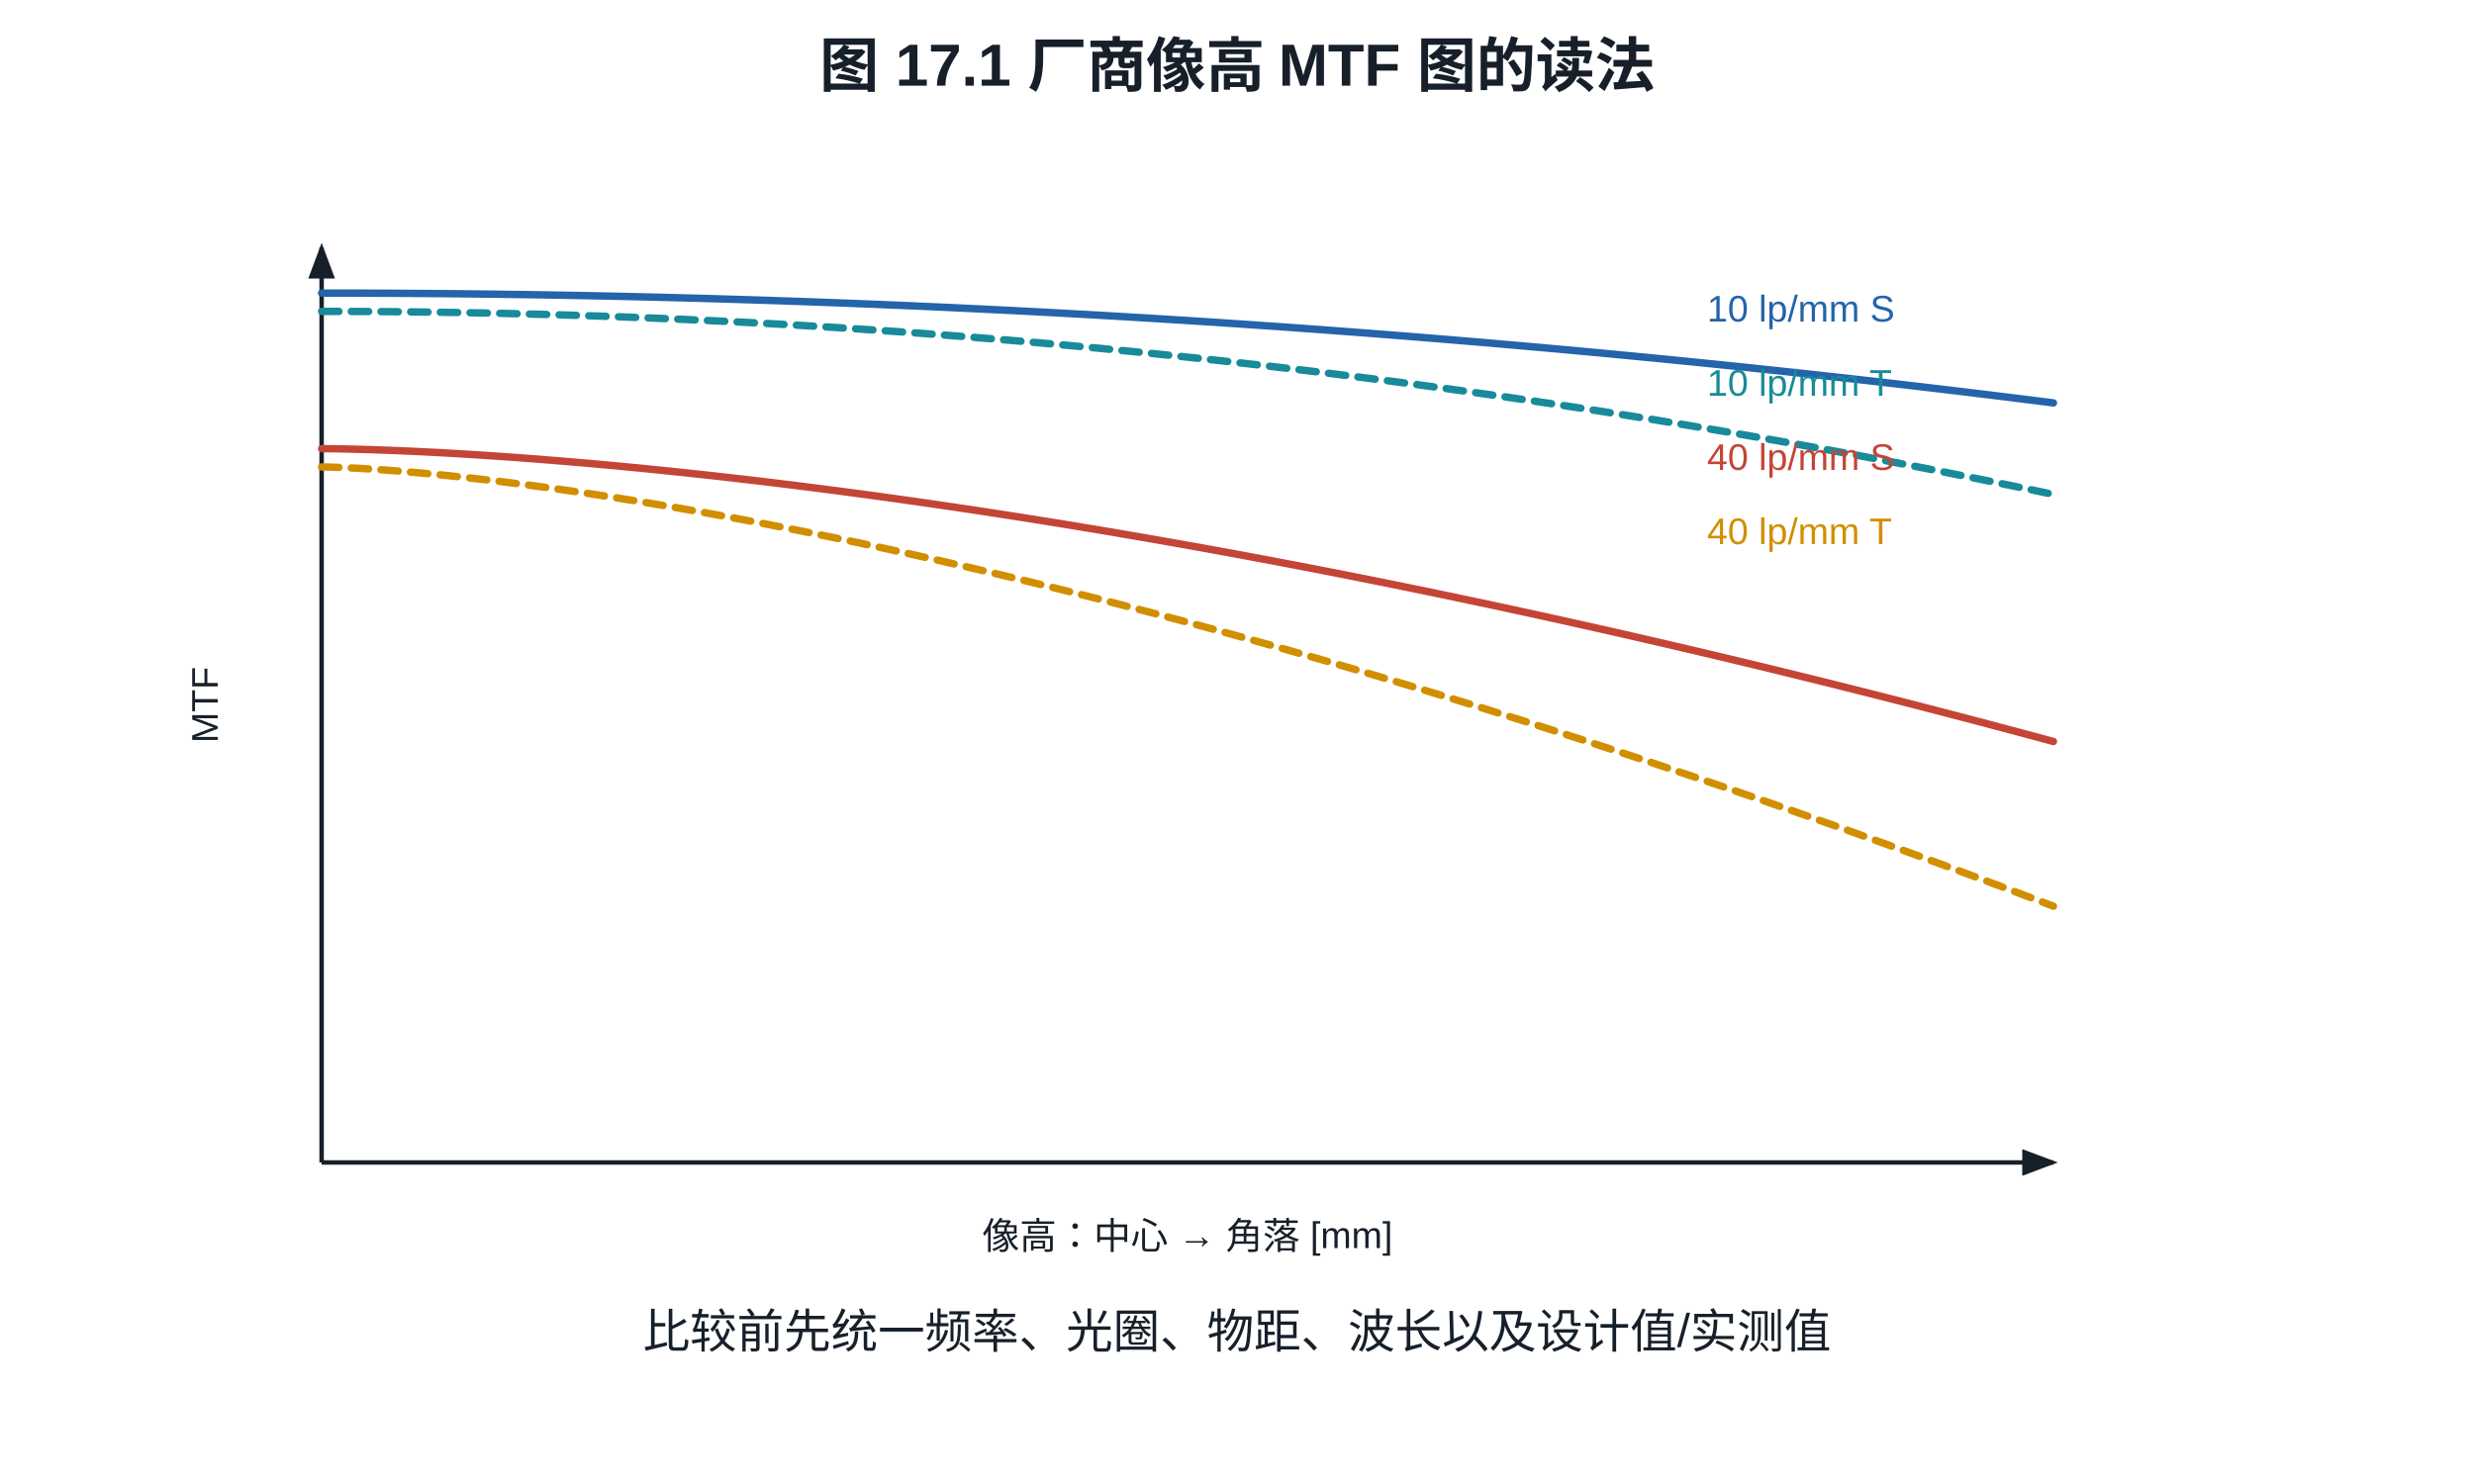
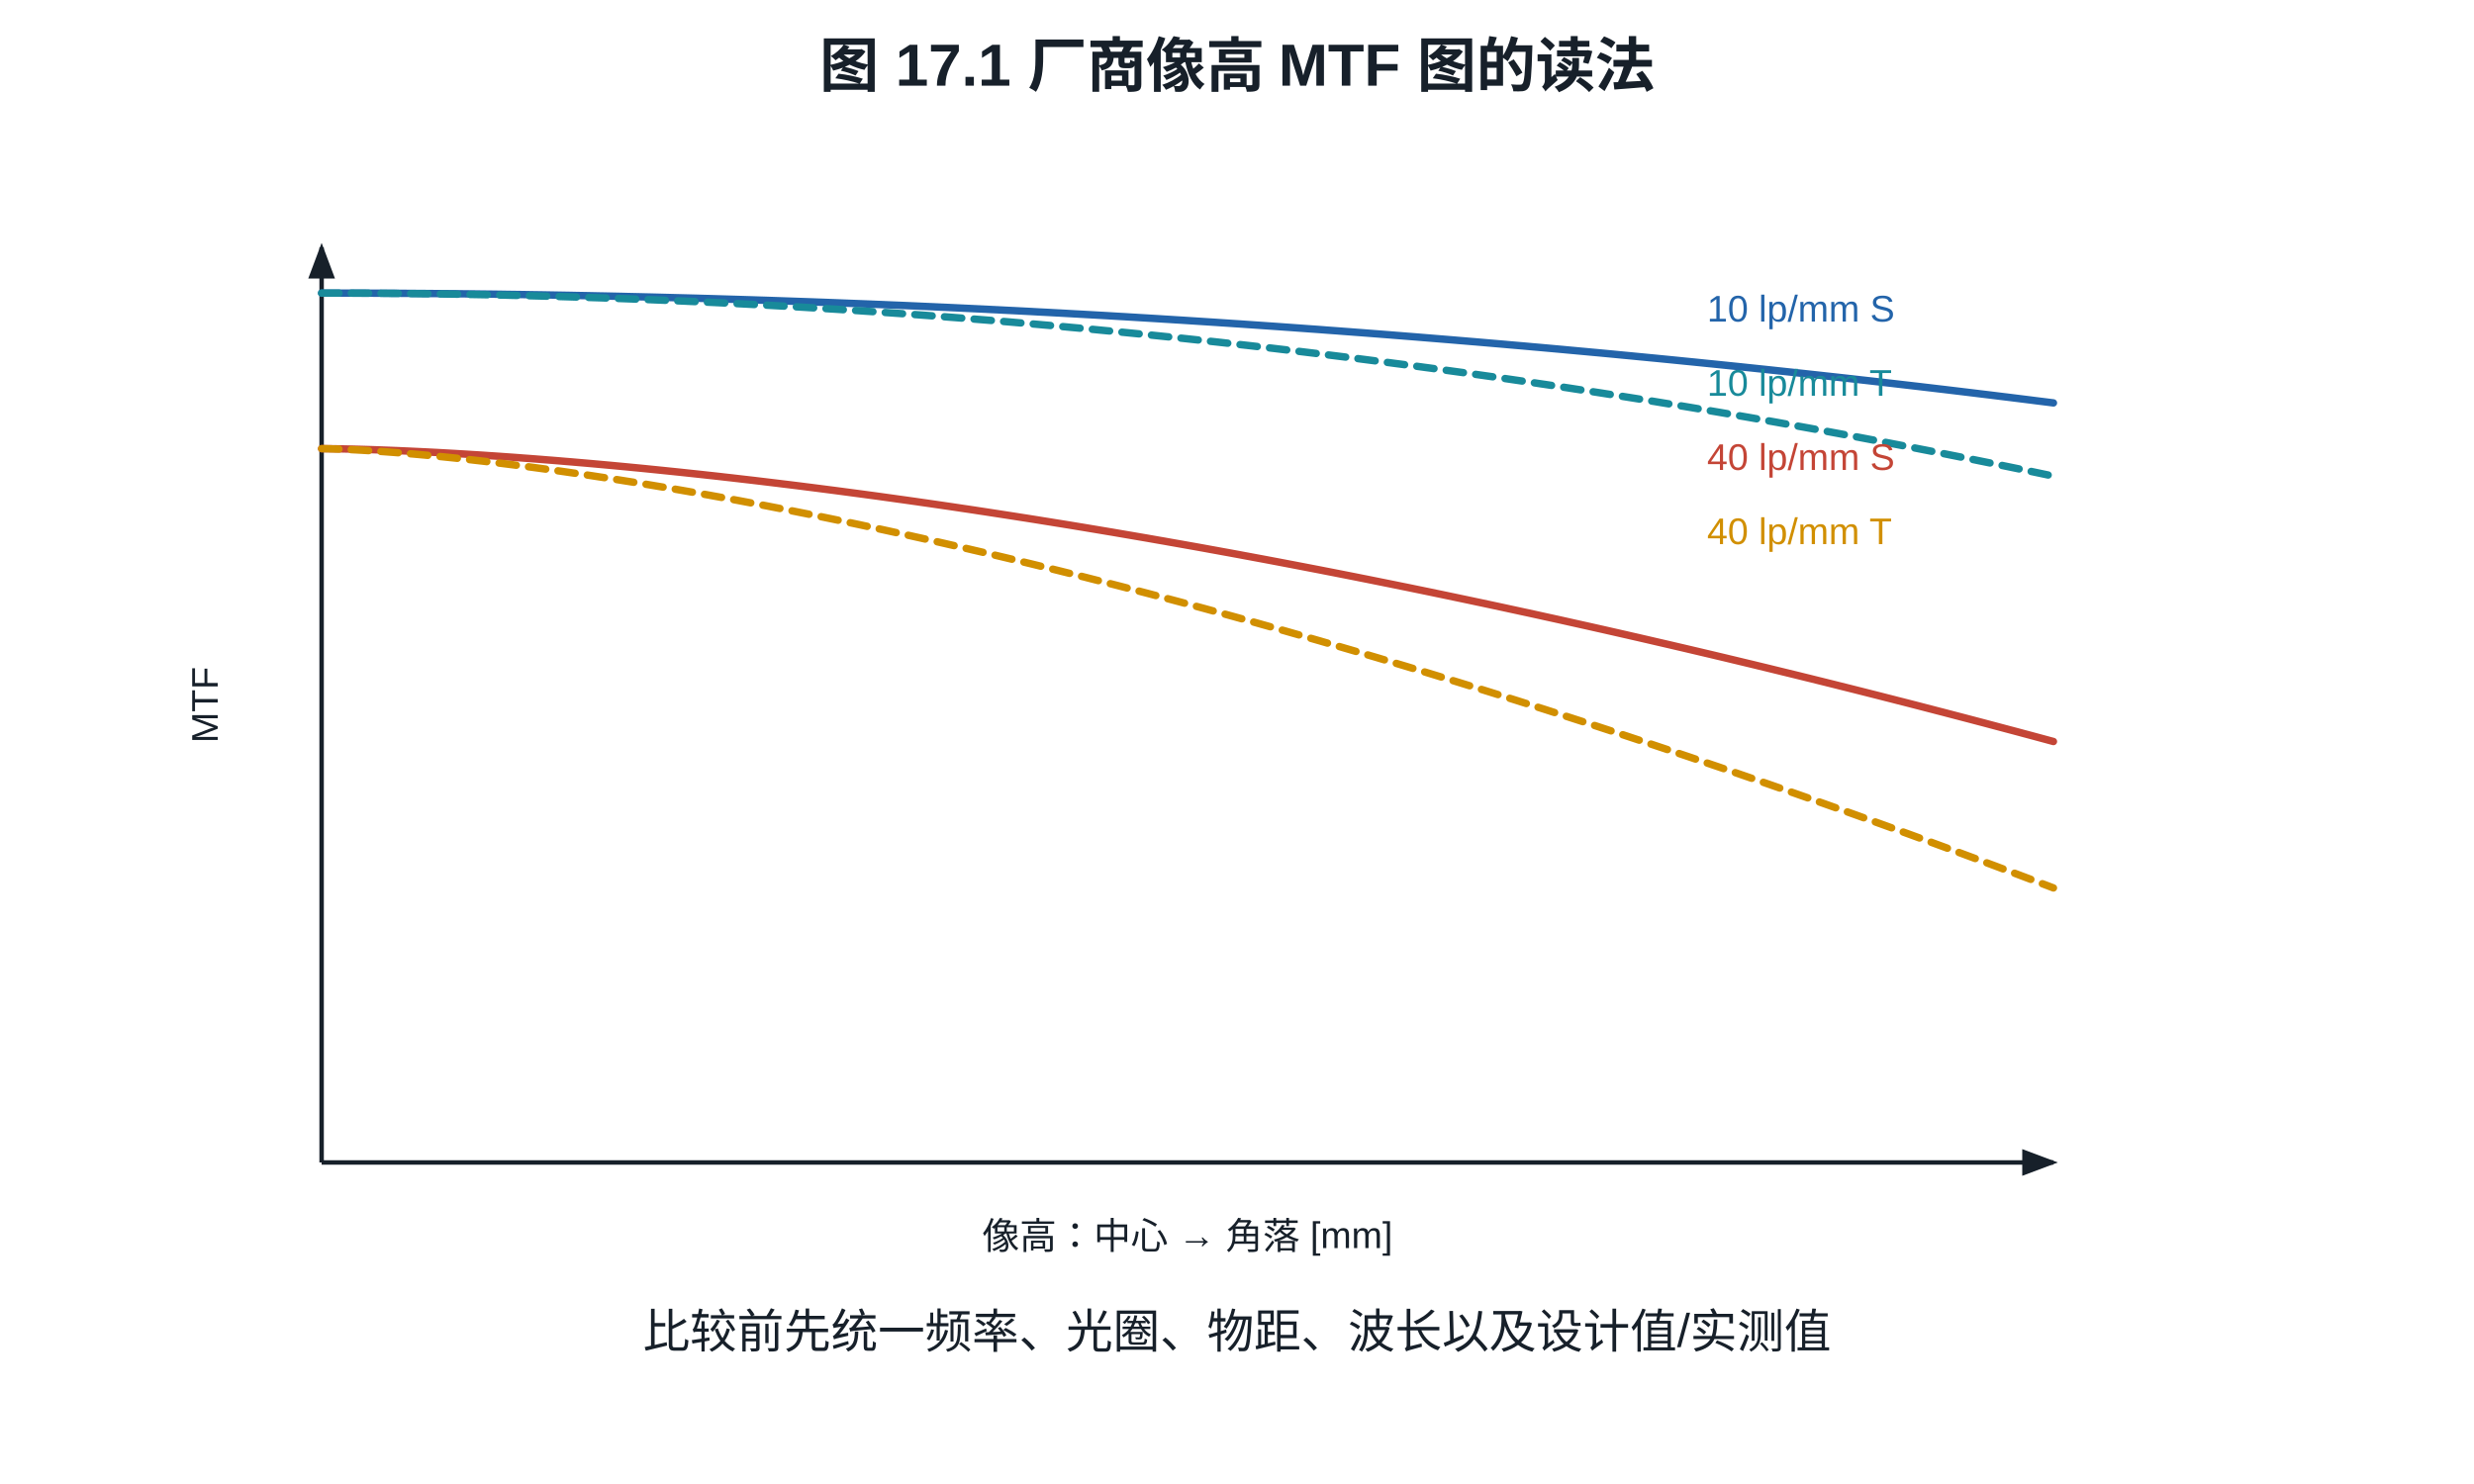
<svg xmlns="http://www.w3.org/2000/svg" width="1000" height="600" viewBox="0 0 1000 600" role="img" aria-label="图 17.1  厂商像高 MTF 图的读法">
  <defs>
    <marker id="arrow" markerWidth="9" markerHeight="9" refX="7" refY="3" orient="auto" markerUnits="strokeWidth">
      <path d="M0,0 L0,6 L8,3 z" fill="context-stroke" />
    </marker>
    <marker id="arrow-open" markerWidth="9" markerHeight="9" refX="7" refY="3" orient="auto" markerUnits="strokeWidth">
      <path d="M0,0 L8,3 L0,6" fill="none" stroke="context-stroke" />
    </marker>
  </defs>
  <rect x="0" y="0" width="1000" height="600" fill="#ffffff" />
  <text x="500.00" y="35.00" fill="#17202a" font-size="24" font-weight="700" text-anchor="middle" font-family="Arial, PingFang SC, Hiragino Sans GB, sans-serif">图 17.1  厂商像高 MTF 图的读法</text>
  <line x1="130.00" y1="470.00" x2="830.00" y2="470.00" stroke="#17202a" stroke-width="1.8" opacity="1.0" marker-end="url(#arrow)" />
  <line x1="130.00" y1="470.00" x2="130.00" y2="100.00" stroke="#17202a" stroke-width="1.8" opacity="1.0" marker-end="url(#arrow)" />
  <text x="480.00" y="505.00" fill="#17202a" font-size="15" font-weight="400" text-anchor="middle" font-family="Arial, PingFang SC, Hiragino Sans GB, sans-serif">像高：中心 → 角落 [mm]</text>
  <text x="88.00" y="285.00" fill="#17202a" font-size="15" font-weight="400" text-anchor="middle" font-family="Arial, PingFang SC, Hiragino Sans GB, sans-serif" transform="rotate(-90 88 285.0)">MTF</text>
  <polyline points="130.00,118.50 132.33,118.50 134.67,118.50 137.00,118.50 139.33,118.51 141.67,118.51 144.00,118.52 146.33,118.52 148.67,118.53 151.00,118.54 153.33,118.55 155.67,118.56 158.00,118.57 160.33,118.58 162.67,118.60 165.00,118.61 167.33,118.63 169.67,118.64 172.00,118.66 174.33,118.68 176.67,118.70 179.00,118.72 181.33,118.74 183.67,118.76 186.00,118.78 188.33,118.81 190.67,118.83 193.00,118.86 195.33,118.89 197.67,118.91 200.00,118.94 202.33,118.97 204.67,119.01 207.00,119.04 209.33,119.07 211.67,119.10 214.00,119.14 216.33,119.18 218.67,119.21 221.00,119.25 223.33,119.29 225.67,119.33 228.00,119.37 230.33,119.41 232.67,119.46 235.00,119.50 237.33,119.54 239.67,119.59 242.00,119.64 244.33,119.68 246.67,119.73 249.00,119.78 251.33,119.83 253.67,119.89 256.00,119.94 258.33,119.99 260.67,120.05 263.00,120.10 265.33,120.16 267.67,120.22 270.00,120.28 272.33,120.34 274.67,120.40 277.00,120.46 279.33,120.52 281.67,120.58 284.00,120.65 286.33,120.71 288.67,120.78 291.00,120.85 293.33,120.92 295.67,120.99 298.00,121.06 300.33,121.13 302.67,121.20 305.00,121.27 307.33,121.35 309.67,121.42 312.00,121.50 314.33,121.58 316.67,121.66 319.00,121.74 321.33,121.82 323.67,121.90 326.00,121.98 328.33,122.06 330.67,122.15 333.00,122.23 335.33,122.32 337.67,122.41 340.00,122.50 342.33,122.59 344.67,122.68 347.00,122.77 349.33,122.86 351.67,122.95 354.00,123.05 356.33,123.14 358.67,123.24 361.00,123.34 363.33,123.43 365.67,123.53 368.00,123.63 370.33,123.73 372.67,123.84 375.00,123.94 377.33,124.04 379.67,124.15 382.00,124.25 384.33,124.36 386.67,124.47 389.00,124.58 391.33,124.69 393.67,124.80 396.00,124.91 398.33,125.02 400.67,125.14 403.00,125.25 405.33,125.37 407.67,125.49 410.00,125.60 412.33,125.72 414.67,125.84 417.00,125.96 419.33,126.09 421.67,126.21 424.00,126.33 426.33,126.46 428.67,126.58 431.00,126.71 433.33,126.84 435.67,126.97 438.00,127.10 440.33,127.23 442.67,127.36 445.00,127.49 447.33,127.62 449.67,127.76 452.00,127.90 454.33,128.03 456.67,128.17 459.00,128.31 461.33,128.45 463.67,128.59 466.00,128.73 468.33,128.87 470.67,129.02 473.00,129.16 475.33,129.31 477.67,129.45 480.00,129.60 482.33,129.75 484.67,129.90 487.00,130.05 489.33,130.20 491.67,130.35 494.00,130.51 496.33,130.66 498.67,130.82 501.00,130.97 503.33,131.13 505.67,131.29 508.00,131.45 510.33,131.61 512.67,131.77 515.00,131.93 517.33,132.09 519.67,132.26 522.00,132.42 524.33,132.59 526.67,132.76 529.00,132.93 531.33,133.09 533.67,133.26 536.00,133.44 538.33,133.61 540.67,133.78 543.00,133.96 545.33,134.13 547.67,134.31 550.00,134.48 552.33,134.66 554.67,134.84 557.00,135.02 559.33,135.20 561.67,135.38 564.00,135.57 566.33,135.75 568.67,135.94 571.00,136.12 573.33,136.31 575.67,136.50 578.00,136.69 580.33,136.88 582.67,137.07 585.00,137.26 587.33,137.45 589.67,137.65 592.00,137.84 594.33,138.04 596.67,138.23 599.00,138.43 601.33,138.63 603.67,138.83 606.00,139.03 608.33,139.23 610.67,139.44 613.00,139.64 615.33,139.84 617.67,140.05 620.00,140.26 622.33,140.46 624.67,140.67 627.00,140.88 629.33,141.09 631.67,141.30 634.00,141.52 636.33,141.73 638.67,141.95 641.00,142.16 643.33,142.38 645.67,142.59 648.00,142.81 650.33,143.03 652.67,143.25 655.00,143.48 657.33,143.70 659.67,143.92 662.00,144.15 664.33,144.37 666.67,144.60 669.00,144.82 671.33,145.05 673.67,145.28 676.00,145.51 678.33,145.74 680.67,145.98 683.00,146.21 685.33,146.44 687.67,146.68 690.00,146.92 692.33,147.15 694.67,147.39 697.00,147.63 699.33,147.87 701.67,148.11 704.00,148.35 706.33,148.60 708.67,148.84 711.00,149.09 713.33,149.33 715.67,149.58 718.00,149.83 720.33,150.08 722.67,150.33 725.00,150.58 727.33,150.83 729.67,151.08 732.00,151.34 734.33,151.59 736.67,151.85 739.00,152.11 741.33,152.36 743.67,152.62 746.00,152.88 748.33,153.14 750.67,153.41 753.00,153.67 755.33,153.93 757.67,154.20 760.00,154.46 762.33,154.73 764.67,155.00 767.00,155.27 769.33,155.54 771.67,155.81 774.00,156.08 776.33,156.35 778.67,156.63 781.00,156.90 783.33,157.18 785.67,157.45 788.00,157.73 790.33,158.01 792.67,158.29 795.00,158.57 797.33,158.85 799.67,159.14 802.00,159.42 804.33,159.70 806.67,159.99 809.00,160.28 811.33,160.56 813.67,160.85 816.00,161.14 818.33,161.43 820.67,161.72 823.00,162.02 825.33,162.31 827.67,162.60 830.00,162.90" fill="none" stroke="#2364aa" stroke-width="3" stroke-linejoin="round" stroke-linecap="round" opacity="1.0" />
  <text x="690.00" y="130.00" fill="#2364aa" font-size="15" font-weight="400" text-anchor="start" font-family="Arial, PingFang SC, Hiragino Sans GB, sans-serif">10 lp/mm S</text>
-   <polyline points="130.00,125.90 132.33,125.90 134.67,125.90 137.00,125.91 139.33,125.91 141.67,125.92 144.00,125.93 146.33,125.94 148.67,125.95 151.00,125.97 153.33,125.98 155.67,126.00 158.00,126.02 160.33,126.04 162.67,126.06 165.00,126.08 167.33,126.11 169.67,126.14 172.00,126.17 174.33,126.20 176.67,126.23 179.00,126.26 181.33,126.30 183.67,126.33 186.00,126.37 188.33,126.41 190.67,126.46 193.00,126.50 195.33,126.54 197.67,126.59 200.00,126.64 202.33,126.69 204.67,126.74 207.00,126.80 209.33,126.85 211.67,126.91 214.00,126.97 216.33,127.03 218.67,127.09 221.00,127.15 223.33,127.22 225.67,127.28 228.00,127.35 230.33,127.42 232.67,127.49 235.00,127.56 237.33,127.64 239.67,127.72 242.00,127.79 244.33,127.87 246.67,127.96 249.00,128.04 251.33,128.12 253.67,128.21 256.00,128.30 258.33,128.39 260.67,128.48 263.00,128.57 265.33,128.67 267.67,128.76 270.00,128.86 272.33,128.96 274.67,129.06 277.00,129.16 279.33,129.27 281.67,129.37 284.00,129.48 286.33,129.59 288.67,129.70 291.00,129.81 293.33,129.93 295.67,130.04 298.00,130.16 300.33,130.28 302.67,130.40 305.00,130.52 307.33,130.65 309.67,130.77 312.00,130.90 314.33,131.03 316.67,131.16 319.00,131.29 321.33,131.43 323.67,131.56 326.00,131.70 328.33,131.84 330.67,131.98 333.00,132.12 335.33,132.27 337.67,132.41 340.00,132.56 342.33,132.71 344.67,132.86 347.00,133.01 349.33,133.17 351.67,133.32 354.00,133.48 356.33,133.64 358.67,133.80 361.00,133.96 363.33,134.12 365.67,134.29 368.00,134.45 370.33,134.62 372.67,134.79 375.00,134.96 377.33,135.14 379.67,135.31 382.00,135.49 384.33,135.67 386.67,135.85 389.00,136.03 391.33,136.21 393.67,136.40 396.00,136.59 398.33,136.77 400.67,136.96 403.00,137.16 405.33,137.35 407.67,137.54 410.00,137.74 412.33,137.94 414.67,138.14 417.00,138.34 419.33,138.54 421.67,138.75 424.00,138.95 426.33,139.16 428.67,139.37 431.00,139.58 433.33,139.80 435.67,140.01 438.00,140.23 440.33,140.44 442.67,140.66 445.00,140.88 447.33,141.11 449.67,141.33 452.00,141.56 454.33,141.79 456.67,142.02 459.00,142.25 461.33,142.48 463.67,142.71 466.00,142.95 468.33,143.19 470.67,143.43 473.00,143.67 475.33,143.91 477.67,144.15 480.00,144.40 482.33,144.65 484.67,144.90 487.00,145.15 489.33,145.40 491.67,145.65 494.00,145.91 496.33,146.17 498.67,146.43 501.00,146.69 503.33,146.95 505.67,147.21 508.00,147.48 510.33,147.75 512.67,148.01 515.00,148.28 517.33,148.56 519.67,148.83 522.00,149.11 524.33,149.38 526.67,149.66 529.00,149.94 531.33,150.22 533.67,150.51 536.00,150.79 538.33,151.08 540.67,151.37 543.00,151.66 545.33,151.95 547.67,152.24 550.00,152.54 552.33,152.84 554.67,153.14 557.00,153.44 559.33,153.74 561.67,154.04 564.00,154.35 566.33,154.65 568.67,154.96 571.00,155.27 573.33,155.58 575.67,155.90 578.00,156.21 580.33,156.53 582.67,156.85 585.00,157.16 587.33,157.49 589.67,157.81 592.00,158.13 594.33,158.46 596.67,158.79 599.00,159.12 601.33,159.45 603.67,159.78 606.00,160.12 608.33,160.45 610.67,160.79 613.00,161.13 615.33,161.47 617.67,161.82 620.00,162.16 622.33,162.51 624.67,162.85 627.00,163.20 629.33,163.55 631.67,163.91 634.00,164.26 636.33,164.62 638.67,164.98 641.00,165.33 643.33,165.70 645.67,166.06 648.00,166.42 650.33,166.79 652.67,167.16 655.00,167.52 657.33,167.90 659.67,168.27 662.00,168.64 664.33,169.02 666.67,169.40 669.00,169.77 671.33,170.16 673.67,170.54 676.00,170.92 678.33,171.31 680.67,171.69 683.00,172.08 685.33,172.47 687.67,172.87 690.00,173.26 692.33,173.66 694.67,174.05 697.00,174.45 699.33,174.85 701.67,175.25 704.00,175.66 706.33,176.06 708.67,176.47 711.00,176.88 713.33,177.29 715.67,177.70 718.00,178.11 720.33,178.53 722.67,178.95 725.00,179.36 727.33,179.79 729.67,180.21 732.00,180.63 734.33,181.06 736.67,181.48 739.00,181.91 741.33,182.34 743.67,182.77 746.00,183.21 748.33,183.64 750.67,184.08 753.00,184.52 755.33,184.96 757.67,185.40 760.00,185.84 762.33,186.28 764.67,186.73 767.00,187.18 769.33,187.63 771.67,188.08 774.00,188.53 776.33,188.99 778.67,189.44 781.00,189.90 783.33,190.36 785.67,190.82 788.00,191.29 790.33,191.75 792.67,192.22 795.00,192.69 797.33,193.15 799.67,193.63 802.00,194.10 804.33,194.57 806.67,195.05 809.00,195.53 811.33,196.01 813.67,196.49 816.00,196.97 818.33,197.45 820.67,197.94 823.00,198.43 825.33,198.92 827.67,199.41 830.00,199.90" fill="none" stroke="#188a9a" stroke-width="3" stroke-linejoin="round" stroke-linecap="round" opacity="1.0" stroke-dasharray="7 5" />
+   <polyline points="130.00,118.50 132.33,118.50 134.67,118.50 137.00,118.51 139.33,118.51 141.67,118.52 144.00,118.53 146.33,118.54 148.67,118.55 151.00,118.57 153.33,118.58 155.67,118.60 158.00,118.62 160.33,118.64 162.67,118.66 165.00,118.69 167.33,118.71 169.67,118.74 172.00,118.77 174.33,118.80 176.67,118.83 179.00,118.86 181.33,118.90 183.67,118.93 186.00,118.97 188.33,119.01 190.67,119.06 193.00,119.10 195.33,119.14 197.67,119.19 200.00,119.24 202.33,119.29 204.67,119.34 207.00,119.40 209.33,119.45 211.67,119.51 214.00,119.57 216.33,119.63 218.67,119.69 221.00,119.75 223.33,119.82 225.67,119.88 228.00,119.95 230.33,120.02 232.67,120.09 235.00,120.17 237.33,120.24 239.67,120.32 242.00,120.39 244.33,120.47 246.67,120.56 249.00,120.64 251.33,120.72 253.67,120.81 256.00,120.90 258.33,120.99 260.67,121.08 263.00,121.17 265.33,121.27 267.67,121.36 270.00,121.46 272.33,121.56 274.67,121.66 277.00,121.76 279.33,121.87 281.67,121.97 284.00,122.08 286.33,122.19 288.67,122.30 291.00,122.41 293.33,122.53 295.67,122.64 298.00,122.76 300.33,122.88 302.67,123.00 305.00,123.12 307.33,123.25 309.67,123.37 312.00,123.50 314.33,123.63 316.67,123.76 319.00,123.89 321.33,124.03 323.67,124.16 326.00,124.30 328.33,124.44 330.67,124.58 333.00,124.72 335.33,124.87 337.67,125.01 340.00,125.16 342.33,125.31 344.67,125.46 347.00,125.61 349.33,125.77 351.67,125.92 354.00,126.08 356.33,126.24 358.67,126.40 361.00,126.56 363.33,126.72 365.67,126.89 368.00,127.05 370.33,127.22 372.67,127.39 375.00,127.56 377.33,127.74 379.67,127.91 382.00,128.09 384.33,128.27 386.67,128.45 389.00,128.63 391.33,128.81 393.67,129.00 396.00,129.19 398.33,129.37 400.67,129.56 403.00,129.76 405.33,129.95 407.67,130.14 410.00,130.34 412.33,130.54 414.67,130.74 417.00,130.94 419.33,131.14 421.67,131.35 424.00,131.55 426.33,131.76 428.67,131.97 431.00,132.18 433.33,132.40 435.67,132.61 438.00,132.83 440.33,133.04 442.67,133.26 445.00,133.49 447.33,133.71 449.67,133.93 452.00,134.16 454.33,134.39 456.67,134.62 459.00,134.85 461.33,135.08 463.67,135.31 466.00,135.55 468.33,135.79 470.67,136.03 473.00,136.27 475.33,136.51 477.67,136.75 480.00,137.00 482.33,137.25 484.67,137.50 487.00,137.75 489.33,138.00 491.67,138.25 494.00,138.51 496.33,138.77 498.67,139.03 501.00,139.29 503.33,139.55 505.67,139.81 508.00,140.08 510.33,140.35 512.67,140.61 515.00,140.88 517.33,141.16 519.67,141.43 522.00,141.71 524.33,141.98 526.67,142.26 529.00,142.54 531.33,142.82 533.67,143.11 536.00,143.39 538.33,143.68 540.67,143.97 543.00,144.26 545.33,144.55 547.67,144.84 550.00,145.14 552.33,145.44 554.67,145.74 557.00,146.04 559.33,146.34 561.67,146.64 564.00,146.95 566.33,147.25 568.67,147.56 571.00,147.87 573.33,148.18 575.67,148.50 578.00,148.81 580.33,149.13 582.67,149.45 585.00,149.77 587.33,150.09 589.67,150.41 592.00,150.73 594.33,151.06 596.67,151.39 599.00,151.72 601.33,152.05 603.67,152.38 606.00,152.72 608.33,153.05 610.67,153.39 613.00,153.73 615.33,154.07 617.67,154.42 620.00,154.76 622.33,155.11 624.67,155.45 627.00,155.80 629.33,156.15 631.67,156.51 634.00,156.86 636.33,157.22 638.67,157.58 641.00,157.93 643.33,158.30 645.67,158.66 648.00,159.02 650.33,159.39 652.67,159.76 655.00,160.13 657.33,160.50 659.67,160.87 662.00,161.24 664.33,161.62 666.67,162.00 669.00,162.37 671.33,162.76 673.67,163.14 676.00,163.52 678.33,163.91 680.67,164.29 683.00,164.68 685.33,165.07 687.67,165.47 690.00,165.86 692.33,166.26 694.67,166.65 697.00,167.05 699.33,167.45 701.67,167.85 704.00,168.26 706.33,168.66 708.67,169.07 711.00,169.48 713.33,169.89 715.67,170.30 718.00,170.71 720.33,171.13 722.67,171.55 725.00,171.96 727.33,172.39 729.67,172.81 732.00,173.23 734.33,173.66 736.67,174.08 739.00,174.51 741.33,174.94 743.67,175.37 746.00,175.81 748.33,176.24 750.67,176.68 753.00,177.12 755.33,177.56 757.67,178.00 760.00,178.44 762.33,178.88 764.67,179.33 767.00,179.78 769.33,180.23 771.67,180.68 774.00,181.13 776.33,181.59 778.67,182.04 781.00,182.50 783.33,182.96 785.67,183.42 788.00,183.89 790.33,184.35 792.67,184.82 795.00,185.29 797.33,185.75 799.67,186.23 802.00,186.70 804.33,187.17 806.67,187.65 809.00,188.13 811.33,188.61 813.67,189.09 816.00,189.57 818.33,190.05 820.67,190.54 823.00,191.03 825.33,191.52 827.67,192.01 830.00,192.50" fill="none" stroke="#188a9a" stroke-width="3" stroke-linejoin="round" stroke-linecap="round" opacity="1.0" stroke-dasharray="7 5" />
  <text x="690.00" y="160.00" fill="#188a9a" font-size="15" font-weight="400" text-anchor="start" font-family="Arial, PingFang SC, Hiragino Sans GB, sans-serif">10 lp/mm T</text>
  <polyline points="130.00,181.40 132.33,181.41 134.67,181.44 137.00,181.47 139.33,181.52 141.67,181.57 144.00,181.63 146.33,181.69 148.67,181.76 151.00,181.83 153.33,181.91 155.67,182.00 158.00,182.09 160.33,182.18 162.67,182.28 165.00,182.38 167.33,182.49 169.67,182.60 172.00,182.71 174.33,182.83 176.67,182.95 179.00,183.08 181.33,183.21 183.67,183.34 186.00,183.48 188.33,183.62 190.67,183.77 193.00,183.91 195.33,184.06 197.67,184.22 200.00,184.37 202.33,184.53 204.67,184.70 207.00,184.86 209.33,185.03 211.67,185.21 214.00,185.38 216.33,185.56 218.67,185.74 221.00,185.93 223.33,186.11 225.67,186.30 228.00,186.50 230.33,186.69 232.67,186.89 235.00,187.09 237.33,187.29 239.67,187.50 242.00,187.71 244.33,187.92 246.67,188.13 249.00,188.35 251.33,188.57 253.67,188.79 256.00,189.02 258.33,189.24 260.67,189.47 263.00,189.71 265.33,189.94 267.67,190.18 270.00,190.42 272.33,190.66 274.67,190.90 277.00,191.15 279.33,191.40 281.67,191.65 284.00,191.90 286.33,192.16 288.67,192.41 291.00,192.67 293.33,192.94 295.67,193.20 298.00,193.47 300.33,193.74 302.67,194.01 305.00,194.28 307.33,194.56 309.67,194.84 312.00,195.12 314.33,195.40 316.67,195.69 319.00,195.97 321.33,196.26 323.67,196.55 326.00,196.85 328.33,197.14 330.67,197.44 333.00,197.74 335.33,198.04 337.67,198.34 340.00,198.65 342.33,198.96 344.67,199.27 347.00,199.58 349.33,199.89 351.67,200.21 354.00,200.52 356.33,200.84 358.67,201.17 361.00,201.49 363.33,201.82 365.67,202.14 368.00,202.47 370.33,202.80 372.67,203.14 375.00,203.47 377.33,203.81 379.67,204.15 382.00,204.49 384.33,204.83 386.67,205.18 389.00,205.53 391.33,205.87 393.67,206.22 396.00,206.58 398.33,206.93 400.67,207.29 403.00,207.65 405.33,208.01 407.67,208.37 410.00,208.73 412.33,209.10 414.67,209.46 417.00,209.83 419.33,210.20 421.67,210.58 424.00,210.95 426.33,211.33 428.67,211.70 431.00,212.08 433.33,212.46 435.67,212.85 438.00,213.23 440.33,213.62 442.67,214.01 445.00,214.40 447.33,214.79 449.67,215.18 452.00,215.58 454.33,215.98 456.67,216.38 459.00,216.78 461.33,217.18 463.67,217.58 466.00,217.99 468.33,218.40 470.67,218.80 473.00,219.22 475.33,219.63 477.67,220.04 480.00,220.46 482.33,220.87 484.67,221.29 487.00,221.71 489.33,222.14 491.67,222.56 494.00,222.99 496.33,223.41 498.67,223.84 501.00,224.27 503.33,224.71 505.67,225.14 508.00,225.58 510.33,226.01 512.67,226.45 515.00,226.89 517.33,227.33 519.67,227.78 522.00,228.22 524.33,228.67 526.67,229.12 529.00,229.57 531.33,230.02 533.67,230.47 536.00,230.93 538.33,231.38 540.67,231.84 543.00,232.30 545.33,232.76 547.67,233.22 550.00,233.69 552.33,234.15 554.67,234.62 557.00,235.09 559.33,235.56 561.67,236.03 564.00,236.50 566.33,236.98 568.67,237.45 571.00,237.93 573.33,238.41 575.67,238.89 578.00,239.37 580.33,239.86 582.67,240.34 585.00,240.83 587.33,241.32 589.67,241.81 592.00,242.30 594.33,242.79 596.67,243.29 599.00,243.78 601.33,244.28 603.67,244.78 606.00,245.28 608.33,245.78 610.67,246.29 613.00,246.79 615.33,247.30 617.67,247.80 620.00,248.31 622.33,248.82 624.67,249.34 627.00,249.85 629.33,250.36 631.67,250.88 634.00,251.40 636.33,251.92 638.67,252.44 641.00,252.96 643.33,253.48 645.67,254.01 648.00,254.53 650.33,255.06 652.67,255.59 655.00,256.12 657.33,256.65 659.67,257.19 662.00,257.72 664.33,258.26 666.67,258.80 669.00,259.34 671.33,259.88 673.67,260.42 676.00,260.96 678.33,261.51 680.67,262.05 683.00,262.60 685.33,263.15 687.67,263.70 690.00,264.25 692.33,264.80 694.67,265.36 697.00,265.91 699.33,266.47 701.67,267.03 704.00,267.59 706.33,268.15 708.67,268.71 711.00,269.28 713.33,269.84 715.67,270.41 718.00,270.98 720.33,271.55 722.67,272.12 725.00,272.69 727.33,273.26 729.67,273.84 732.00,274.41 734.33,274.99 736.67,275.57 739.00,276.15 741.33,276.73 743.67,277.32 746.00,277.90 748.33,278.48 750.67,279.07 753.00,279.66 755.33,280.25 757.67,280.84 760.00,281.43 762.33,282.03 764.67,282.62 767.00,283.22 769.33,283.81 771.67,284.41 774.00,285.01 776.33,285.61 778.67,286.22 781.00,286.82 783.33,287.43 785.67,288.03 788.00,288.64 790.33,289.25 792.67,289.86 795.00,290.47 797.33,291.08 799.67,291.70 802.00,292.31 804.33,292.93 806.67,293.55 809.00,294.17 811.33,294.79 813.67,295.41 816.00,296.03 818.33,296.66 820.67,297.28 823.00,297.91 825.33,298.54 827.67,299.17 830.00,299.80" fill="none" stroke="#c44536" stroke-width="3" stroke-linejoin="round" stroke-linecap="round" opacity="1.0" />
  <text x="690.00" y="190.00" fill="#c44536" font-size="15" font-weight="400" text-anchor="start" font-family="Arial, PingFang SC, Hiragino Sans GB, sans-serif">40 lp/mm S</text>
-   <polyline points="130.00,188.80 132.33,188.83 134.67,188.90 137.00,188.98 139.33,189.07 141.67,189.18 144.00,189.30 146.33,189.43 148.67,189.57 151.00,189.72 153.33,189.88 155.67,190.05 158.00,190.22 160.33,190.40 162.67,190.59 165.00,190.79 167.33,190.99 169.67,191.20 172.00,191.41 174.33,191.63 176.67,191.86 179.00,192.09 181.33,192.33 183.67,192.57 186.00,192.82 188.33,193.07 190.67,193.33 193.00,193.60 195.33,193.86 197.67,194.14 200.00,194.42 202.33,194.70 204.67,194.99 207.00,195.28 209.33,195.58 211.67,195.88 214.00,196.18 216.33,196.49 218.67,196.81 221.00,197.12 223.33,197.45 225.67,197.77 228.00,198.10 230.33,198.44 232.67,198.78 235.00,199.12 237.33,199.46 239.67,199.81 242.00,200.17 244.33,200.52 246.67,200.88 249.00,201.25 251.33,201.62 253.67,201.99 256.00,202.36 258.33,202.74 260.67,203.12 263.00,203.51 265.33,203.90 267.67,204.29 270.00,204.69 272.33,205.08 274.67,205.49 277.00,205.89 279.33,206.30 281.67,206.71 284.00,207.13 286.33,207.54 288.67,207.97 291.00,208.39 293.33,208.82 295.67,209.25 298.00,209.68 300.33,210.12 302.67,210.56 305.00,211.00 307.33,211.45 309.67,211.89 312.00,212.35 314.33,212.80 316.67,213.26 319.00,213.72 321.33,214.18 323.67,214.65 326.00,215.11 328.33,215.58 330.67,216.06 333.00,216.54 335.33,217.02 337.67,217.50 340.00,217.98 342.33,218.47 344.67,218.96 347.00,219.45 349.33,219.95 351.67,220.45 354.00,220.95 356.33,221.45 358.67,221.96 361.00,222.47 363.33,222.98 365.67,223.49 368.00,224.01 370.33,224.53 372.67,225.05 375.00,225.57 377.33,226.10 379.67,226.63 382.00,227.16 384.33,227.70 386.67,228.23 389.00,228.77 391.33,229.31 393.67,229.86 396.00,230.40 398.33,230.95 400.67,231.50 403.00,232.06 405.33,232.61 407.67,233.17 410.00,233.73 412.33,234.29 414.67,234.86 417.00,235.42 419.33,235.99 421.67,236.57 424.00,237.14 426.33,237.72 428.67,238.30 431.00,238.88 433.33,239.46 435.67,240.05 438.00,240.63 440.33,241.23 442.67,241.82 445.00,242.41 447.33,243.01 449.67,243.61 452.00,244.21 454.33,244.81 456.67,245.42 459.00,246.03 461.33,246.64 463.67,247.25 466.00,247.86 468.33,248.48 470.67,249.10 473.00,249.72 475.33,250.34 477.67,250.96 480.00,251.59 482.33,252.22 484.67,252.85 487.00,253.48 489.33,254.12 491.67,254.76 494.00,255.40 496.33,256.04 498.67,256.68 501.00,257.33 503.33,257.97 505.67,258.62 508.00,259.27 510.33,259.93 512.67,260.58 515.00,261.24 517.33,261.90 519.67,262.56 522.00,263.23 524.33,263.89 526.67,264.56 529.00,265.23 531.33,265.90 533.67,266.57 536.00,267.25 538.33,267.93 540.67,268.60 543.00,269.29 545.33,269.97 547.67,270.65 550.00,271.34 552.33,272.03 554.67,272.72 557.00,273.41 559.33,274.11 561.67,274.80 564.00,275.50 566.33,276.20 568.67,276.90 571.00,277.61 573.33,278.31 575.67,279.02 578.00,279.73 580.33,280.44 582.67,281.16 585.00,281.87 587.33,282.59 589.67,283.31 592.00,284.03 594.33,284.75 596.67,285.47 599.00,286.20 601.33,286.93 603.67,287.66 606.00,288.39 608.33,289.12 610.67,289.86 613.00,290.59 615.33,291.33 617.67,292.07 620.00,292.81 622.33,293.56 624.67,294.30 627.00,295.05 629.33,295.80 631.67,296.55 634.00,297.30 636.33,298.06 638.67,298.81 641.00,299.57 643.33,300.33 645.67,301.09 648.00,301.86 650.33,302.62 652.67,303.39 655.00,304.15 657.33,304.92 659.67,305.70 662.00,306.47 664.33,307.24 666.67,308.02 669.00,308.80 671.33,309.58 673.67,310.36 676.00,311.14 678.33,311.93 680.67,312.72 683.00,313.50 685.33,314.30 687.67,315.09 690.00,315.88 692.33,316.68 694.67,317.47 697.00,318.27 699.33,319.07 701.67,319.87 704.00,320.68 706.33,321.48 708.67,322.29 711.00,323.10 713.33,323.90 715.67,324.72 718.00,325.53 720.33,326.34 722.67,327.16 725.00,327.98 727.33,328.80 729.67,329.62 732.00,330.44 734.33,331.27 736.67,332.09 739.00,332.92 741.33,333.75 743.67,334.58 746.00,335.41 748.33,336.24 750.67,337.08 753.00,337.92 755.33,338.76 757.67,339.60 760.00,340.44 762.33,341.28 764.67,342.13 767.00,342.97 769.33,343.82 771.67,344.67 774.00,345.52 776.33,346.37 778.67,347.23 781.00,348.08 783.33,348.94 785.67,349.80 788.00,350.66 790.33,351.52 792.67,352.38 795.00,353.25 797.33,354.11 799.67,354.98 802.00,355.85 804.33,356.72 806.67,357.59 809.00,358.47 811.33,359.34 813.67,360.22 816.00,361.10 818.33,361.98 820.67,362.86 823.00,363.74 825.33,364.63 827.67,365.51 830.00,366.40" fill="none" stroke="#d18f00" stroke-width="3" stroke-linejoin="round" stroke-linecap="round" opacity="1.0" stroke-dasharray="7 5" />
+   <polyline points="130.00,181.40 132.33,181.43 134.67,181.50 137.00,181.58 139.33,181.67 141.67,181.78 144.00,181.90 146.33,182.03 148.67,182.17 151.00,182.32 153.33,182.48 155.67,182.65 158.00,182.82 160.33,183.00 162.67,183.19 165.00,183.39 167.33,183.59 169.67,183.80 172.00,184.01 174.33,184.23 176.67,184.46 179.00,184.69 181.33,184.93 183.67,185.17 186.00,185.42 188.33,185.67 190.67,185.93 193.00,186.20 195.33,186.46 197.67,186.74 200.00,187.02 202.33,187.30 204.67,187.59 207.00,187.88 209.33,188.18 211.67,188.48 214.00,188.78 216.33,189.09 218.67,189.41 221.00,189.72 223.33,190.05 225.67,190.37 228.00,190.70 230.33,191.04 232.67,191.38 235.00,191.72 237.33,192.06 239.67,192.41 242.00,192.77 244.33,193.12 246.67,193.48 249.00,193.85 251.33,194.22 253.67,194.59 256.00,194.96 258.33,195.34 260.67,195.72 263.00,196.11 265.33,196.50 267.67,196.89 270.00,197.29 272.33,197.68 274.67,198.09 277.00,198.49 279.33,198.90 281.67,199.31 284.00,199.73 286.33,200.14 288.67,200.57 291.00,200.99 293.33,201.42 295.67,201.85 298.00,202.28 300.33,202.72 302.67,203.16 305.00,203.60 307.33,204.05 309.67,204.49 312.00,204.95 314.33,205.40 316.67,205.86 319.00,206.32 321.33,206.78 323.67,207.25 326.00,207.71 328.33,208.18 330.67,208.66 333.00,209.14 335.33,209.62 337.67,210.10 340.00,210.58 342.33,211.07 344.67,211.56 347.00,212.05 349.33,212.55 351.67,213.05 354.00,213.55 356.33,214.05 358.67,214.56 361.00,215.07 363.33,215.58 365.67,216.09 368.00,216.61 370.33,217.13 372.67,217.65 375.00,218.17 377.33,218.70 379.67,219.23 382.00,219.76 384.33,220.30 386.67,220.83 389.00,221.37 391.33,221.91 393.67,222.46 396.00,223.00 398.33,223.55 400.67,224.10 403.00,224.66 405.33,225.21 407.67,225.77 410.00,226.33 412.33,226.89 414.67,227.46 417.00,228.02 419.33,228.59 421.67,229.17 424.00,229.74 426.33,230.32 428.67,230.90 431.00,231.48 433.33,232.06 435.67,232.65 438.00,233.23 440.33,233.83 442.67,234.42 445.00,235.01 447.33,235.61 449.67,236.21 452.00,236.81 454.33,237.41 456.67,238.02 459.00,238.63 461.33,239.24 463.67,239.85 466.00,240.46 468.33,241.08 470.67,241.70 473.00,242.32 475.33,242.94 477.67,243.56 480.00,244.19 482.33,244.82 484.67,245.45 487.00,246.08 489.33,246.72 491.67,247.36 494.00,248.00 496.33,248.64 498.67,249.28 501.00,249.93 503.33,250.57 505.67,251.22 508.00,251.87 510.33,252.53 512.67,253.18 515.00,253.84 517.33,254.50 519.67,255.16 522.00,255.83 524.33,256.49 526.67,257.16 529.00,257.83 531.33,258.50 533.67,259.17 536.00,259.85 538.33,260.53 540.67,261.20 543.00,261.89 545.33,262.57 547.67,263.25 550.00,263.94 552.33,264.63 554.67,265.32 557.00,266.01 559.33,266.71 561.67,267.40 564.00,268.10 566.33,268.80 568.67,269.50 571.00,270.21 573.33,270.91 575.67,271.62 578.00,272.33 580.33,273.04 582.67,273.76 585.00,274.47 587.33,275.19 589.67,275.91 592.00,276.63 594.33,277.35 596.67,278.07 599.00,278.80 601.33,279.53 603.67,280.26 606.00,280.99 608.33,281.72 610.67,282.46 613.00,283.19 615.33,283.93 617.67,284.67 620.00,285.41 622.33,286.16 624.67,286.90 627.00,287.65 629.33,288.40 631.67,289.15 634.00,289.90 636.33,290.66 638.67,291.41 641.00,292.17 643.33,292.93 645.67,293.69 648.00,294.46 650.33,295.22 652.67,295.99 655.00,296.75 657.33,297.52 659.67,298.30 662.00,299.07 664.33,299.84 666.67,300.62 669.00,301.40 671.33,302.18 673.67,302.96 676.00,303.74 678.33,304.53 680.67,305.32 683.00,306.10 685.33,306.90 687.67,307.69 690.00,308.48 692.33,309.28 694.67,310.07 697.00,310.87 699.33,311.67 701.67,312.47 704.00,313.28 706.33,314.08 708.67,314.89 711.00,315.70 713.33,316.50 715.67,317.32 718.00,318.13 720.33,318.94 722.67,319.76 725.00,320.58 727.33,321.40 729.67,322.22 732.00,323.04 734.33,323.87 736.67,324.69 739.00,325.52 741.33,326.35 743.67,327.18 746.00,328.01 748.33,328.84 750.67,329.68 753.00,330.52 755.33,331.36 757.67,332.20 760.00,333.04 762.33,333.88 764.67,334.73 767.00,335.57 769.33,336.42 771.67,337.27 774.00,338.12 776.33,338.97 778.67,339.83 781.00,340.68 783.33,341.54 785.67,342.40 788.00,343.26 790.33,344.12 792.67,344.98 795.00,345.85 797.33,346.71 799.67,347.58 802.00,348.45 804.33,349.32 806.67,350.19 809.00,351.07 811.33,351.94 813.67,352.82 816.00,353.70 818.33,354.58 820.67,355.46 823.00,356.34 825.33,357.23 827.67,358.11 830.00,359.00" fill="none" stroke="#d18f00" stroke-width="3" stroke-linejoin="round" stroke-linecap="round" opacity="1.0" stroke-dasharray="7 5" />
  <text x="690.00" y="220.00" fill="#d18f00" font-size="15" font-weight="400" text-anchor="start" font-family="Arial, PingFang SC, Hiragino Sans GB, sans-serif">40 lp/mm T</text>
  <text x="500.00" y="545.00" fill="#17202a" font-size="19" font-weight="400" text-anchor="middle" font-family="Arial, PingFang SC, Hiragino Sans GB, sans-serif">比较前先统一频率、光圈、物距、波长以及设计值/实测值</text>
</svg>
